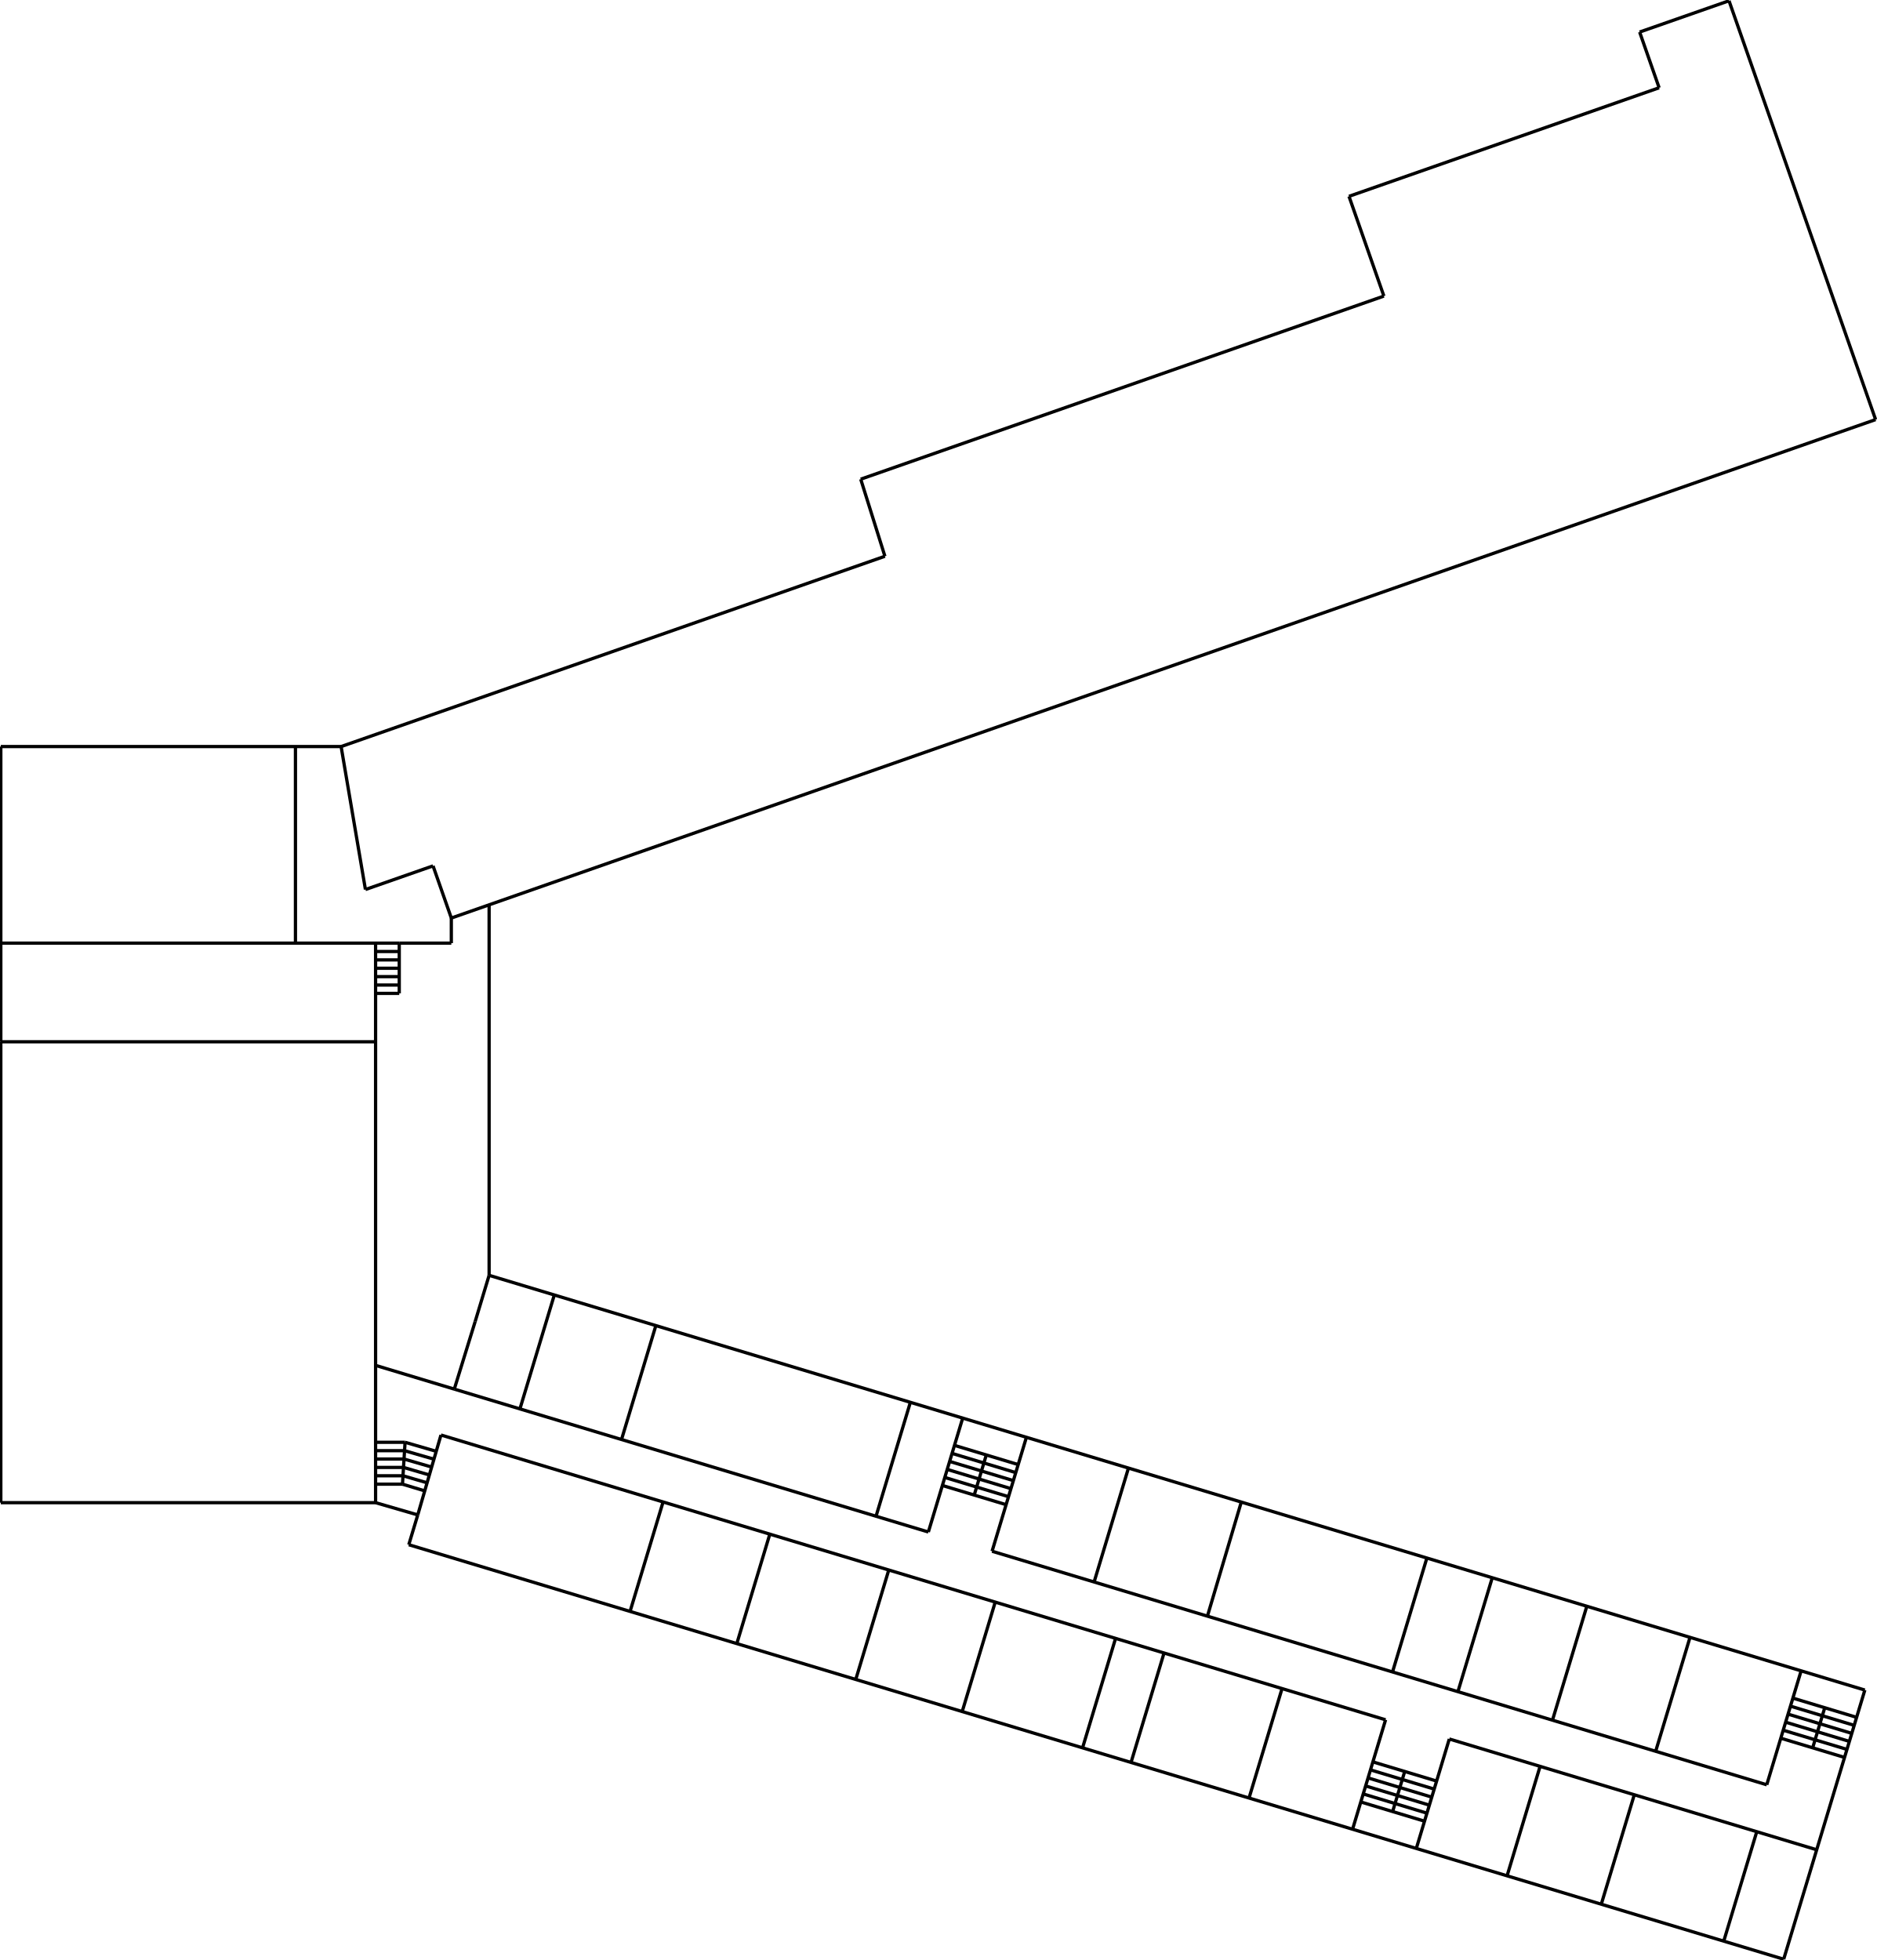
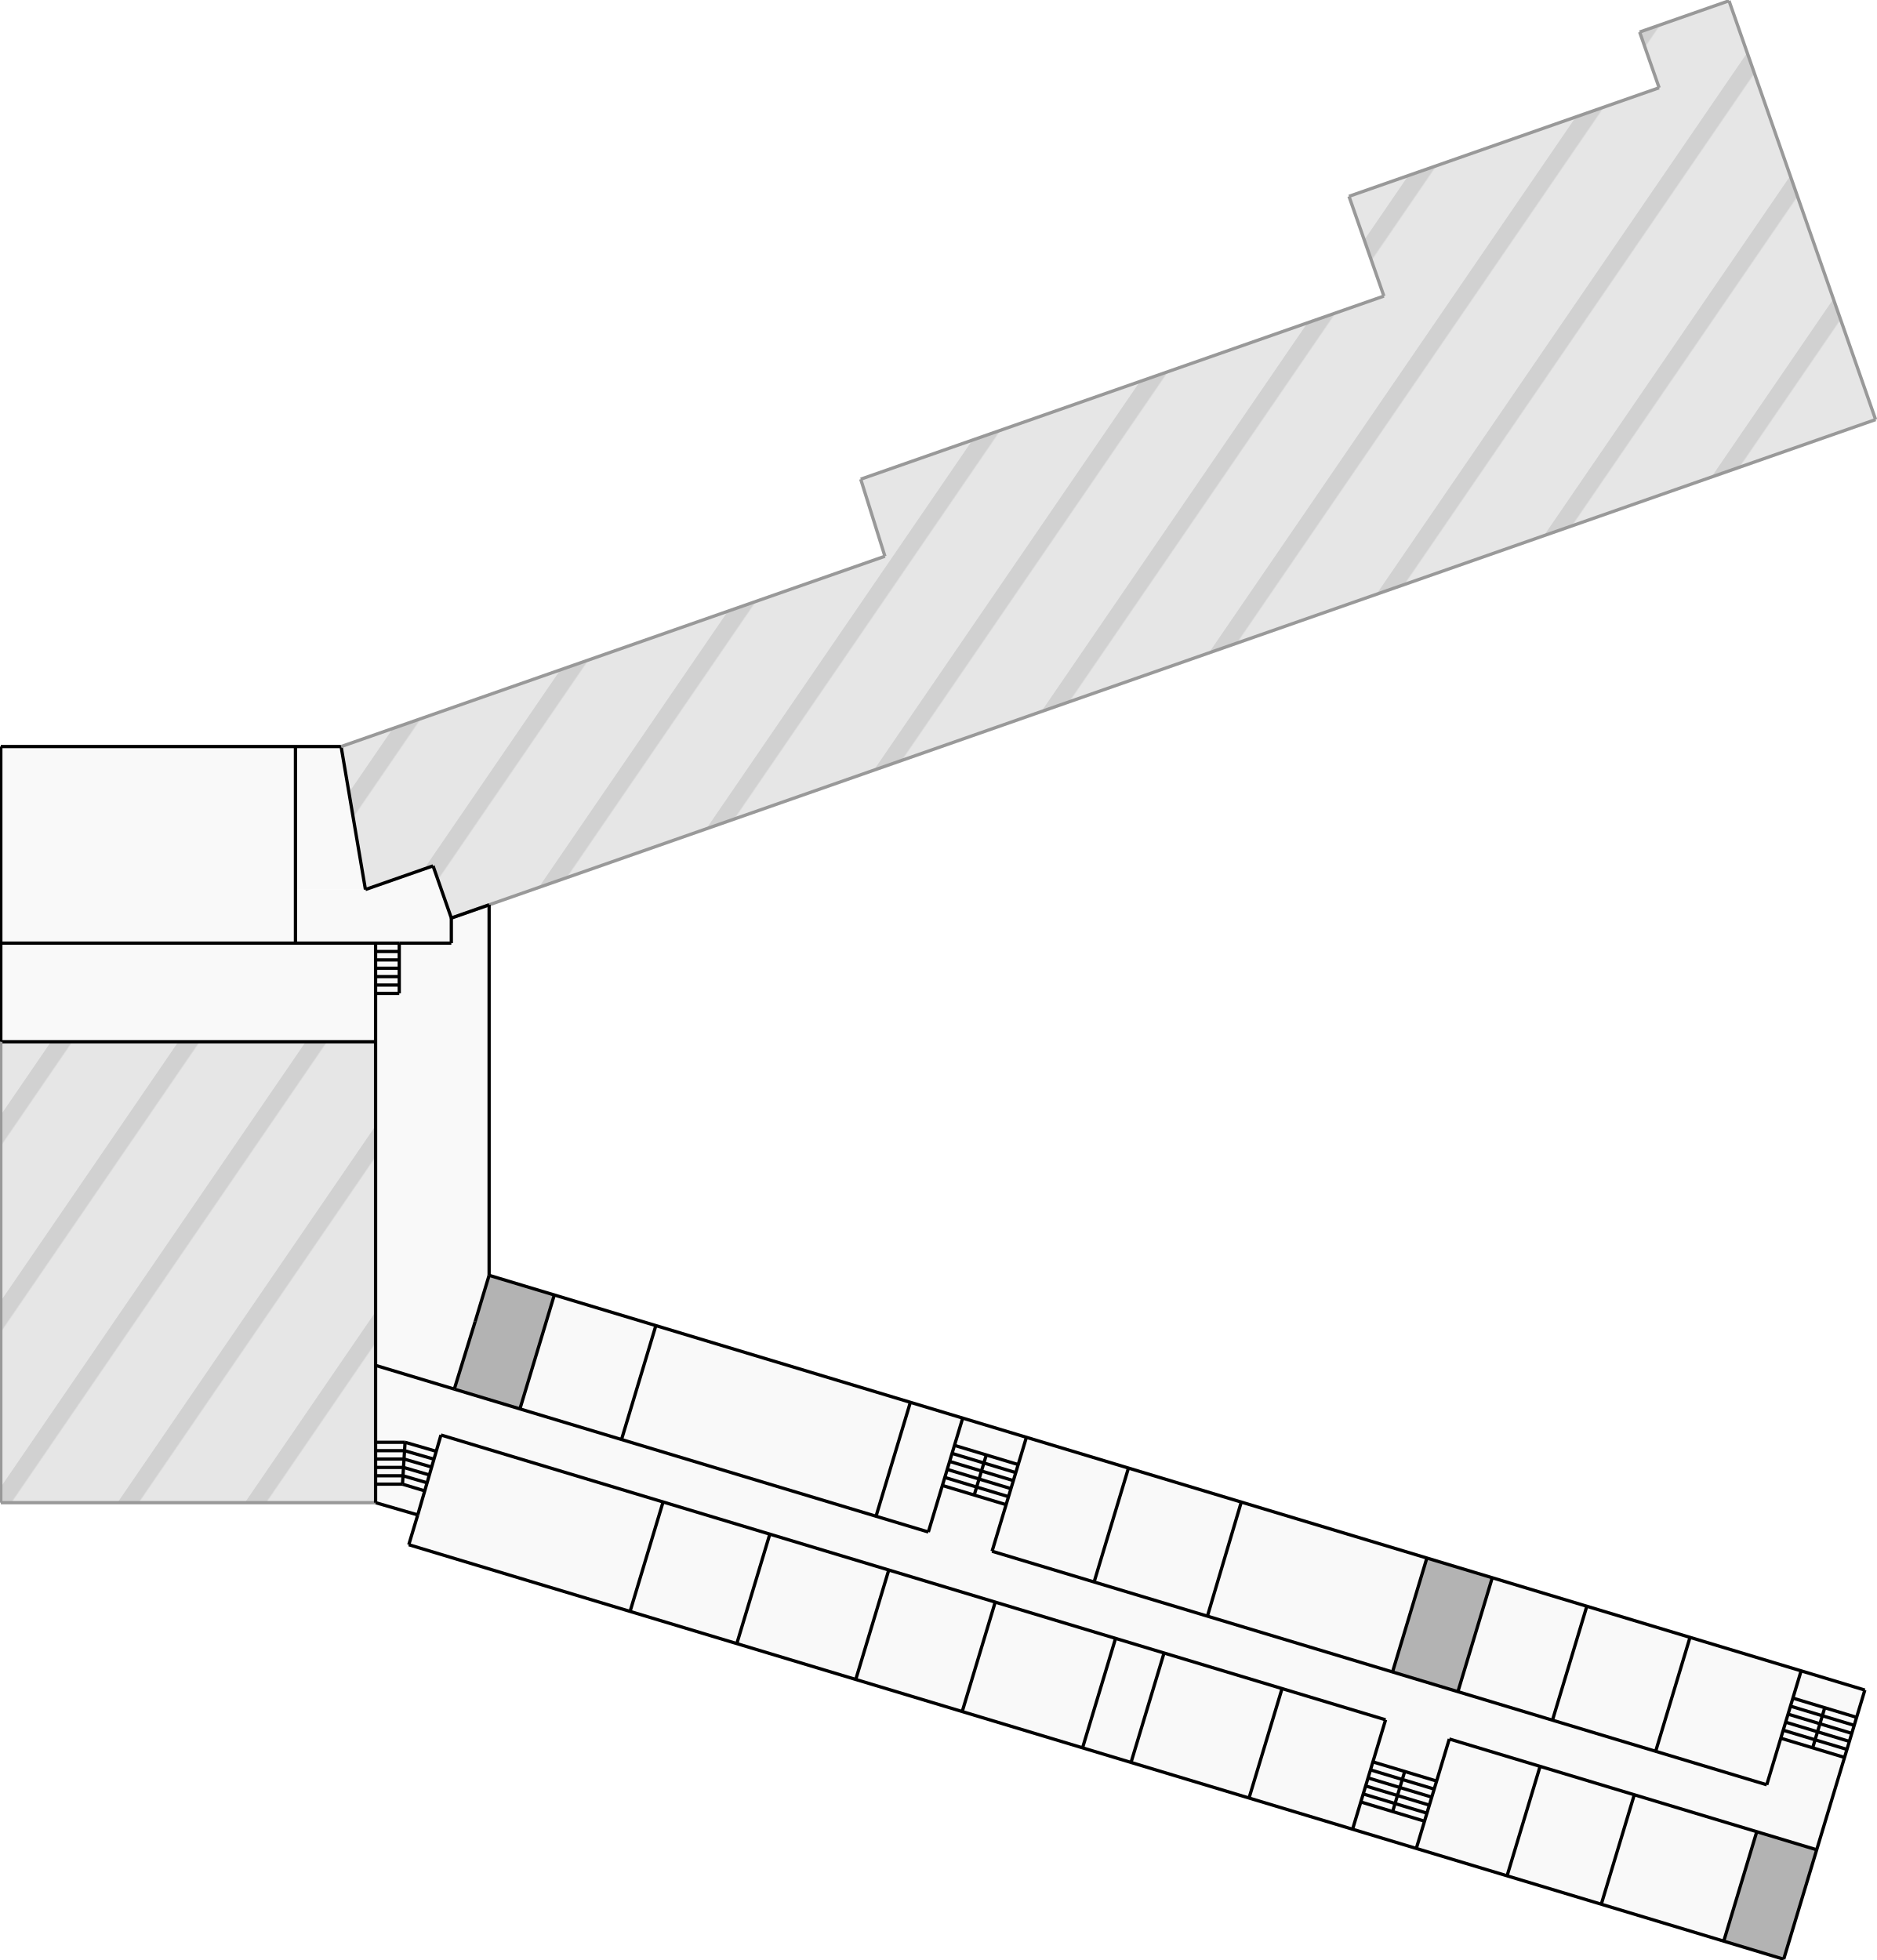
- <svg xmlns="http://www.w3.org/2000/svg" width="574.826" height="600.475" viewBox="0 0 574.826 600.475" version="1.1" id="svg1249">
-   <defs id="defs1253" />
+ <svg xmlns="http://www.w3.org/2000/svg" xmlns:xlink="http://www.w3.org/1999/xlink" width="574.826" height="600.475" viewBox="0 0 574.826 600.475" version="1.1" id="svg1249">
+   <defs id="defs1253">
+     <pattern xlink:href="#Strips1_5" id="pattern17383" patternTransform="matrix(4.427931,3.031793,-2.709962,3.957896,0,0)" />
+     <pattern xlink:href="#Strips1_5" id="pattern17381" patternTransform="matrix(4.427931,3.031793,-2.709962,3.957896,0,0)" />
+     <pattern patternUnits="userSpaceOnUse" width="6" height="1" patternTransform="translate(0,0) scale(10,10)" id="Strips1_5">
+       <rect style="fill:black;stroke:none" x="0" y="-0.5" width="1" height="2" id="rect14198" />
+     </pattern>
+   </defs>
+   <g id="layer4">
+     <path style="fill:#e6e6e6;stroke:none;stroke-width:6.293;stop-color:#000000" d="m 529.68,0.236 44.91,128.31 -436.33,152.71 -5.6,-15.98 -20.71,7.24 -7.45,-43.8 166.59,-58.3 -7.41,-23.61 160.27,-56.1 -10.69,-30.56 95.01,-33.26 -5.97,-17.07 z" id="path6468" />
+     <path style="fill:#e6e6e6;stroke:none;stroke-width:6.293;stop-color:#000000" d="m 0.25,319.166 h 114.81 v 141.2 H 0.25 Z" id="path12494" />
+     <path style="fill:#b3b3b3;stroke:none;stroke-width:6.293;stop-color:#000000" d="m 538.18,561.166 18.36,5.54 -10.11,33.53 -18.36,-5.54 z" id="path12503" />
+     <path style="fill:#b3b3b3;stroke:none;stroke-width:6.293;stop-color:#000000" d="m 457.15,483.366 -20.03,-6.04 -10.52,34.9 20.03,6.04 z" id="path12505" />
+     <path style="fill:#b3b3b3;stroke:none;stroke-width:6.293;stop-color:#000000" d="m 149.84,390.716 19.97,6.02 -10.53,34.9 c 0,0 -20.11,-6.06 -20.11,-6.06 z" id="path12507" />
+     <path style="opacity:0.09;fill:url(#pattern17381);fill-opacity:1;stroke:none;stroke-width:6.293;stop-color:#000000" d="m 529.68,0.236 44.91,128.31 -436.33,152.71 -5.6,-15.98 -20.71,7.24 -7.45,-43.8 166.59,-58.3 -7.41,-23.61 160.27,-56.1 -10.69,-30.56 95.01,-33.26 -5.97,-17.07 z" id="path15148" />
+     <path style="opacity:0.09;fill:url(#pattern17383);fill-opacity:1;stroke:none;stroke-width:6.293;stop-color:#000000" d="m 0.25,319.166 h 114.81 v 141.2 H 0.25 Z" id="path15150" />
+   </g>
+   <g id="layer3">
+     <path style="fill:#f9f9f9;stroke:none;stroke-width:6.293;stop-color:#000000" d="m 0.25,228.716 h 90.26 v 60.23 H 0.25 Z" id="Aux_Gym_360Photo_1_Web" />
+     <path style="fill:#f9f9f9;stroke:none;stroke-width:6.293;stop-color:#000000" d="m 90.51,228.716 h 13.99 l 7.45,43.8 H 90.51 Z" id="Aux_Gym_Hallway_360Photo_Web" />
+     <path style="fill:#f9f9f9;stroke:none;stroke-width:6.293;stop-color:#000000" d="m 90.51,272.516 h 21.44 l 20.71,-7.24 5.6,15.98 v 7.69 h -15.95 v 15.39 h -7.25 v -15.39 H 90.51 Z" id="North_Stairway5_360Photo_Web" />
+     <path style="fill:#f9f9f9;stroke:none;stroke-width:6.293;stop-color:#000000" d="m 115.06,288.946 v 30.22 H 0.25 v -30.22 z" id="North_Bleachers_360Photo_1_Web" />
+     <path style="fill:#f9f9f9;stroke:none;stroke-width:6.293;stop-color:#000000" d="m 149.84,277.206 -11.58,4.05 v 7.69 h -15.95 v 15.39 h -7.25 v 113.97 l 24.11,7.27 10.67,-34.86 z" id="Student_Services_360Photo_1_Web" />
+     <path style="fill:#f9f9f9;stroke:none;stroke-width:6.293;stop-color:#000000" d="m 169.81,396.736 31.11,9.38 -10.52,34.91 -31.12,-9.39 z" id="path12862" />
+     <path style="fill:#f9f9f9;stroke:none;stroke-width:6.293;stop-color:#000000" d="m 200.92,406.116 77.97,23.5 -10.52,34.91 -77.97,-23.5 z" id="Gallery_360Photo_1_Web" />
+     <path style="fill:#f9f9f9;stroke:none;stroke-width:6.293;stop-color:#000000" d="m 278.89,429.616 16.03,4.84 -10.52,34.9 -16.03,-4.83 z" id="path12866" />
+     <path style="fill:#f9f9f9;stroke:none;stroke-width:6.293;stop-color:#000000" d="m 294.92,434.456 -6.23,20.64 19.52,5.88 6.23,-20.64 z" id="North_Stairway3_360Photo_2_Web" />
+     <path style="fill:#f9f9f9;stroke:none;stroke-width:6.293;stop-color:#000000" d="m 314.44,440.336 -10.52,34.91 31.26,9.42 10.52,-34.9 z" id="Room306_360Photo_Web" />
+     <path style="fill:#f9f9f9;stroke:none;stroke-width:6.293;stop-color:#000000" d="m 345.7,449.766 34.56,10.42 -10.37,34.95 -34.71,-10.47 z" id="Room308_360Photo_Web" />
+     <path style="fill:#f9f9f9;stroke:none;stroke-width:6.293;stop-color:#000000" d="m 380.26,460.186 56.86,17.14 -10.52,34.9 -56.71,-17.09 z" id="Room310_360Photo_1_Web" />
+     <path style="fill:#f9f9f9;stroke:none;stroke-width:6.293;stop-color:#000000" d="m 457.15,483.366 28.97,8.73 -10.52,34.91 -28.97,-8.74 z" id="Room312_360Photo_1_Web" />
+     <path style="fill:#f9f9f9;stroke:none;stroke-width:6.293;stop-color:#000000" d="m 486.12,492.096 31.61,9.53 -10.52,34.91 -31.61,-9.53 z" id="Room314_360Photo_Web" />
+     <path style="fill:#f9f9f9;stroke:none;stroke-width:6.293;stop-color:#000000" d="m 517.73,501.626 34.04,10.26 -10.53,34.91 -34.03,-10.26 z" id="Room316_360Photo_Web" />
+     <path style="fill:#f9f9f9;stroke:none;stroke-width:6.293;stop-color:#000000" d="m 551.77,511.886 19.52,5.89 -6.22,20.64 -19.53,-5.89 z" id="North_Stairway1_360Photo_2_Web" />
+     <path style="fill:#f9f9f9;stroke:none;stroke-width:6.293;stop-color:#000000" d="m 545.54,532.526 19.53,5.89 -8.53,28.29 -112.55,-33.94 -3.89,12.89 -19.53,-5.88 3.9,-12.89 -289.38,-87.25 -1.45,5 -9.55,-2.77 h -9.03 v -23.56 l 169.34,51.05 4.29,-14.26 19.52,5.88 -4.29,14.27 237.32,71.55 z" id="North_3rd_Floor_360Video" />
+     <path style="fill:#f9f9f9;stroke:none;stroke-width:6.293;stop-color:#000000" d="m 500.66,549.856 37.52,11.31 -10.11,33.53 -37.52,-11.31 z" id="Room319_360Photo_Web" />
+     <path style="fill:#f9f9f9;stroke:none;stroke-width:6.293;stop-color:#000000" d="m 471.8,541.156 28.465,8.58 -9.715,33.65 -28.86,-8.7 z" id="Room317_360Photo_Web" />
+     <path style="fill:#f9f9f9;stroke:none;stroke-width:6.293;stop-color:#000000" d="m 471.8,541.156 -27.81,-8.39 -10.11,33.54 27.81,8.38 z" id="Room315_360Photo_1_Web" />
+     <path style="fill:#f9f9f9;stroke:none;stroke-width:6.293;stop-color:#000000" d="m 420.57,539.776 19.53,5.88 -6.22,20.65 -19.52,-5.89 z" id="North_Stairway2_360Photo_1_Web" />
+     <path style="fill:#f9f9f9;stroke:none;stroke-width:6.293;stop-color:#000000" d="m 424.47,526.886 -10.11,33.53 -31.72,-9.56 10.11,-33.53 z" id="Room313_360Photo_Web" />
+     <path style="fill:#f9f9f9;stroke:none;stroke-width:6.293;stop-color:#000000" d="m 392.75,517.326 -36.15,-10.9 -10.11,33.53 36.15,10.9 z" id="Room311_360Photo_Web" />
+     <path style="fill:#f9f9f9;stroke:none;stroke-width:6.293;stop-color:#000000" d="m 356.6,506.426 -14.85,-4.48 -10.11,33.53 14.85,4.48 z" id="path2426" />
+     <path style="fill:#f9f9f9;stroke:none;stroke-width:6.293;stop-color:#000000" d="m 341.75,501.946 -10.11,33.53 -36.87,-11.11 10.11,-33.53 z" id="Room309_360Photo_1_Web" />
+     <path style="fill:#f9f9f9;stroke:none;stroke-width:6.293;stop-color:#000000" d="m 304.88,490.836 -32.61,-9.84 -10.11,33.54 32.61,9.83 z" id="Room307_360Photo_Web" />
+     <path style="fill:#f9f9f9;stroke:none;stroke-width:6.293;stop-color:#000000" d="m 272.27,480.996 -36.44,-10.98 -10.11,33.53 36.44,10.99 z" id="Room305_360Photo_Web" />
+     <path style="fill:#f9f9f9;stroke:none;stroke-width:6.293;stop-color:#000000" d="m 235.83,470.016 -32.7,-9.86 -10.11,33.53 32.7,9.86 z" id="Room303_360Photo_Web" />
+     <path style="fill:#f9f9f9;stroke:none;stroke-width:6.293;stop-color:#000000" d="m 203.13,460.156 -68.04,-20.52 -9.86,33.61 67.79,20.44 z" id="North_3rd_Floor_Staffroom_360Photo_1_Web" />
+     <path style="fill:#f9f9f9;stroke:none;stroke-width:6.293;stop-color:#000000" d="m 133.64,444.636 -9.55,-2.77 h -9.03 v 18.5 l 12.92,3.75 z" id="North_Stairway4_360Photo_3_Web" />
+   </g>
  <g id="layer1" style="display:inline">
-     <path d="m 346.49,539.956 10.11,-33.53" fill="none" stroke="#000000" stroke-width="0.5" id="path1047" style="stroke-width:1;stroke-miterlimit:4;stroke-dasharray:none" />
-     <path d="m 335.18,484.666 10.52,-34.9" fill="none" stroke="#000000" stroke-width="0.5" id="path1049" style="stroke-width:1;stroke-miterlimit:4;stroke-dasharray:none" />
-     <path d="m 331.64,535.476 10.11,-33.53" fill="none" stroke="#000000" stroke-width="0.5" id="path1051" style="stroke-width:1;stroke-miterlimit:4;stroke-dasharray:none" />
-     <path d="m 546.43,600.236 -421.2,-126.99" fill="none" stroke="#000000" stroke-width="0.5" id="path1053" style="stroke-width:1;stroke-miterlimit:4;stroke-dasharray:none" />
-     <path d="m 571.29,517.776 -421.45,-127.06" fill="none" stroke="#000000" stroke-width="0.5" id="path1055" style="stroke-width:1;stroke-miterlimit:4;stroke-dasharray:none" />
-     <path d="m 574.59,128.546 -436.33,152.71" fill="none" stroke="#000000" stroke-width="0.5" id="path1057" style="stroke-width:1;stroke-miterlimit:4;stroke-dasharray:none" />
-     <path d="m 127.98,464.116 -12.92,-3.75" fill="none" stroke="#000000" stroke-width="0.5" id="path1059" style="stroke-width:1;stroke-miterlimit:4;stroke-dasharray:none" />
-     <path d="m 125.23,473.246 2.75,-9.13" fill="none" stroke="#000000" stroke-width="0.5" id="path1061" style="stroke-width:1;stroke-miterlimit:4;stroke-dasharray:none" />
-     <path d="m 502.3,9.816 5.97,17.07" fill="none" stroke="#000000" stroke-width="0.5" id="path1063" style="stroke-width:1;stroke-miterlimit:4;stroke-dasharray:none" />
-     <path d="M 529.68,0.236 502.3,9.816" fill="none" stroke="#000000" stroke-width="0.5" id="path1065" style="stroke-width:1;stroke-miterlimit:4;stroke-dasharray:none" />
-     <path d="M 0.25,228.716 H 104.5" fill="none" stroke="#000000" stroke-width="0.5" id="path1067" style="stroke-width:1;stroke-miterlimit:4;stroke-dasharray:none" />
-     <path d="M 115.06,319.166 H 0.25" fill="none" stroke="#000000" stroke-width="0.5" id="path1069" style="stroke-width:1;stroke-miterlimit:4;stroke-dasharray:none" />
-     <path d="M 122.31,288.946 H 0.25" fill="none" stroke="#000000" stroke-width="0.5" id="path1071" style="stroke-width:1;stroke-miterlimit:4;stroke-dasharray:none" />
-     <path d="m 111.95,272.516 -7.45,-43.8" fill="none" stroke="#000000" stroke-width="0.5" id="path1073" style="stroke-width:1;stroke-miterlimit:4;stroke-dasharray:none" />
-     <path d="m 138.26,281.256 -5.6,-15.98" fill="none" stroke="#000000" stroke-width="0.5" id="path1075" style="stroke-width:1;stroke-miterlimit:4;stroke-dasharray:none" />
-     <path d="m 122.31,304.336 h -7.25" fill="none" stroke="#000000" stroke-width="0.5" id="path1077" style="stroke-width:1;stroke-miterlimit:4;stroke-dasharray:none" />
-     <path d="m 111.95,272.516 20.71,-7.24" fill="none" stroke="#000000" stroke-width="0.5" id="path1079" style="stroke-width:1;stroke-miterlimit:4;stroke-dasharray:none" />
-     <path d="m 271.09,170.416 -166.59,58.3" fill="none" stroke="#000000" stroke-width="0.5" id="path1081" style="stroke-width:1;stroke-miterlimit:4;stroke-dasharray:none" />
-     <path d="m 122.31,288.946 v 15.39 z" fill="none" stroke="#000000" stroke-width="0.5" id="path1083" style="stroke-width:1;stroke-miterlimit:4;stroke-dasharray:none" />
-     <path d="M 574.59,128.546 529.68,0.236" fill="none" stroke="#000000" stroke-width="0.5" id="path1085" style="stroke-width:1;stroke-miterlimit:4;stroke-dasharray:none" />
-     <path d="m 508.27,26.886 -95.01,33.26" fill="none" stroke="#000000" stroke-width="0.5" id="path1087" style="stroke-width:1;stroke-miterlimit:4;stroke-dasharray:none" />
-     <path d="m 423.95,90.706 -10.69,-30.56" fill="none" stroke="#000000" stroke-width="0.5" id="path1089" style="stroke-width:1;stroke-miterlimit:4;stroke-dasharray:none" />
-     <path d="m 149.84,390.716 -4.27,14.14" fill="none" stroke="#000000" stroke-width="0.5" id="path1091" style="stroke-width:1;stroke-miterlimit:4;stroke-dasharray:none" />
-     <path d="m 145.57,404.856 -6.4,20.72" fill="none" stroke="#000000" stroke-width="0.5" id="path1093" style="stroke-width:1;stroke-miterlimit:4;stroke-dasharray:none" />
-     <path d="m 159.28,431.636 10.53,-34.9" fill="none" stroke="#000000" stroke-width="0.5" id="path1095" style="stroke-width:1;stroke-miterlimit:4;stroke-dasharray:none" />
-     <path d="m 190.4,441.026 10.52,-34.91" fill="none" stroke="#000000" stroke-width="0.5" id="path1097" style="stroke-width:1;stroke-miterlimit:4;stroke-dasharray:none" />
-     <path d="m 193.02,493.686 10.11,-33.53" fill="none" stroke="#000000" stroke-width="0.5" id="path1099" style="stroke-width:1;stroke-miterlimit:4;stroke-dasharray:none" />
-     <path d="m 262.16,514.536 10.11,-33.54" fill="none" stroke="#000000" stroke-width="0.5" id="path1101" style="stroke-width:1;stroke-miterlimit:4;stroke-dasharray:none" />
-     <path d="m 284.4,469.356 10.52,-34.9" fill="none" stroke="#000000" stroke-width="0.5" id="path1103" style="stroke-width:1;stroke-miterlimit:4;stroke-dasharray:none" />
-     <path d="m 298.45,458.036 3.7,-12.28" fill="none" stroke="#000000" stroke-width="0.5" id="path1105" style="stroke-width:1;stroke-miterlimit:4;stroke-dasharray:none" />
-     <path d="m 268.37,464.526 10.52,-34.91" fill="none" stroke="#000000" stroke-width="0.5" id="path1107" style="stroke-width:1;stroke-miterlimit:4;stroke-dasharray:none" />
-     <path d="m 308.21,460.976 -19.52,-5.88" fill="none" stroke="#000000" stroke-width="0.5" id="path1109" style="stroke-width:1;stroke-miterlimit:4;stroke-dasharray:none" />
-     <path d="m 225.72,503.546 10.11,-33.53" fill="none" stroke="#000000" stroke-width="0.5" id="path1111" style="stroke-width:1;stroke-miterlimit:4;stroke-dasharray:none" />
-     <path d="m 308.95,458.526 -19.52,-5.89" fill="none" stroke="#000000" stroke-width="0.5" id="path1113" style="stroke-width:1;stroke-miterlimit:4;stroke-dasharray:none" />
-     <path d="m 290.17,450.176 19.52,5.89" fill="none" stroke="#000000" stroke-width="0.5" id="path1115" style="stroke-width:1;stroke-miterlimit:4;stroke-dasharray:none" />
-     <path d="m 310.43,453.606 -19.52,-5.88" fill="none" stroke="#000000" stroke-width="0.5" id="path1117" style="stroke-width:1;stroke-miterlimit:4;stroke-dasharray:none" />
-     <path d="m 294.77,524.366 10.11,-33.53" fill="none" stroke="#000000" stroke-width="0.5" id="path1119" style="stroke-width:1;stroke-miterlimit:4;stroke-dasharray:none" />
-     <path d="m 291.65,445.266 19.52,5.89" fill="none" stroke="#000000" stroke-width="0.5" id="path1121" style="stroke-width:1;stroke-miterlimit:4;stroke-dasharray:none" />
-     <path d="m 311.92,448.696 -19.53,-5.89" fill="none" stroke="#000000" stroke-width="0.5" id="path1123" style="stroke-width:1;stroke-miterlimit:4;stroke-dasharray:none" />
-     <path d="m 303.92,475.246 10.52,-34.91" fill="none" stroke="#000000" stroke-width="0.5" id="path1125" style="stroke-width:1;stroke-miterlimit:4;stroke-dasharray:none" />
-     <path d="m 433.88,566.306 10.11,-33.54" fill="none" stroke="#000000" stroke-width="0.5" id="path1127" style="stroke-width:1;stroke-miterlimit:4;stroke-dasharray:none" />
-     <path d="m 461.69,574.686 10.11,-33.53" fill="none" stroke="#000000" stroke-width="0.5" id="path1129" style="stroke-width:1;stroke-miterlimit:4;stroke-dasharray:none" />
-     <path d="m 420.57,539.776 19.53,5.88" fill="none" stroke="#000000" stroke-width="0.5" id="path1131" style="stroke-width:1;stroke-miterlimit:4;stroke-dasharray:none" />
-     <path d="m 430.33,542.716 -3.7,12.28" fill="none" stroke="#000000" stroke-width="0.5" id="path1133" style="stroke-width:1;stroke-miterlimit:4;stroke-dasharray:none" />
-     <path d="m 419.83,542.226 19.53,5.89" fill="none" stroke="#000000" stroke-width="0.5" id="path1135" style="stroke-width:1;stroke-miterlimit:4;stroke-dasharray:none" />
-     <path d="m 438.61,550.576 -19.52,-5.89" fill="none" stroke="#000000" stroke-width="0.5" id="path1137" style="stroke-width:1;stroke-miterlimit:4;stroke-dasharray:none" />
-     <path d="m 418.35,547.146 19.52,5.88" fill="none" stroke="#000000" stroke-width="0.5" id="path1139" style="stroke-width:1;stroke-miterlimit:4;stroke-dasharray:none" />
-     <path d="m 437.13,555.486 -19.52,-5.89" fill="none" stroke="#000000" stroke-width="0.5" id="path1141" style="stroke-width:1;stroke-miterlimit:4;stroke-dasharray:none" />
-     <path d="m 416.87,552.056 19.52,5.89" fill="none" stroke="#000000" stroke-width="0.5" id="path1143" style="stroke-width:1;stroke-miterlimit:4;stroke-dasharray:none" />
-     <path d="m 490.55,583.386 10.11,-33.53" fill="none" stroke="#000000" stroke-width="0.5" id="path1145" style="stroke-width:1;stroke-miterlimit:4;stroke-dasharray:none" />
-     <path d="m 551.77,511.886 -10.53,34.91" fill="none" stroke="#000000" stroke-width="0.5" id="path1147" style="stroke-width:1;stroke-miterlimit:4;stroke-dasharray:none" />
-     <path d="m 565.07,538.416 -19.53,-5.89" fill="none" stroke="#000000" stroke-width="0.5" id="path1149" style="stroke-width:1;stroke-miterlimit:4;stroke-dasharray:none" />
-     <path d="m 555.31,535.476 3.7,-12.29" fill="none" stroke="#000000" stroke-width="0.5" id="path1151" style="stroke-width:1;stroke-miterlimit:4;stroke-dasharray:none" />
-     <path d="m 565.81,535.956 -19.53,-5.88" fill="none" stroke="#000000" stroke-width="0.5" id="path1153" style="stroke-width:1;stroke-miterlimit:4;stroke-dasharray:none" />
-     <path d="m 475.6,527.006 10.52,-34.91" fill="none" stroke="#000000" stroke-width="0.5" id="path1155" style="stroke-width:1;stroke-miterlimit:4;stroke-dasharray:none" />
-     <path d="m 547.03,527.616 19.52,5.89" fill="none" stroke="#000000" stroke-width="0.5" id="path1157" style="stroke-width:1;stroke-miterlimit:4;stroke-dasharray:none" />
-     <path d="m 567.29,531.046 -19.52,-5.89" fill="none" stroke="#000000" stroke-width="0.5" id="path1159" style="stroke-width:1;stroke-miterlimit:4;stroke-dasharray:none" />
-     <path d="m 548.51,522.706 19.52,5.88" fill="none" stroke="#000000" stroke-width="0.5" id="path1161" style="stroke-width:1;stroke-miterlimit:4;stroke-dasharray:none" />
-     <path d="m 568.77,526.136 -19.52,-5.89" fill="none" stroke="#000000" stroke-width="0.5" id="path1163" style="stroke-width:1;stroke-miterlimit:4;stroke-dasharray:none" />
-     <path d="m 382.64,550.856 10.11,-33.53" fill="none" stroke="#000000" stroke-width="0.5" id="path1165" style="stroke-width:1;stroke-miterlimit:4;stroke-dasharray:none" />
-     <path d="m 414.36,560.416 10.11,-33.53" fill="none" stroke="#000000" stroke-width="0.5" id="path1167" style="stroke-width:1;stroke-miterlimit:4;stroke-dasharray:none" />
-     <path d="m 426.6,512.226 10.52,-34.9" fill="none" stroke="#000000" stroke-width="0.5" id="path1169" style="stroke-width:1;stroke-miterlimit:4;stroke-dasharray:none" />
-     <path d="m 546.43,600.236 v 0 l 24.86,-82.46" fill="none" stroke="#000000" stroke-width="0.5" id="path1171" style="stroke-width:1;stroke-miterlimit:4;stroke-dasharray:none" />
-     <path d="m 369.89,495.136 10.37,-34.95" fill="none" stroke="#000000" stroke-width="0.5" id="path1173" style="stroke-width:1;stroke-miterlimit:4;stroke-dasharray:none" />
-     <path d="m 122.31,291.506 h -7.25" fill="none" stroke="#000000" stroke-width="0.5" id="path1175" style="stroke-width:1;stroke-miterlimit:4;stroke-dasharray:none" />
-     <path d="m 122.31,294.076 h -7.25" fill="none" stroke="#000000" stroke-width="0.5" id="path1177" style="stroke-width:1;stroke-miterlimit:4;stroke-dasharray:none" />
-     <path d="m 122.31,296.636 h -7.25" fill="none" stroke="#000000" stroke-width="0.5" id="path1179" style="stroke-width:1;stroke-miterlimit:4;stroke-dasharray:none" />
-     <path d="m 122.31,299.206 h -7.25" fill="none" stroke="#000000" stroke-width="0.5" id="path1181" style="stroke-width:1;stroke-miterlimit:4;stroke-dasharray:none" />
-     <path d="m 122.31,301.776 h -7.25" fill="none" stroke="#000000" stroke-width="0.5" id="path1183" style="stroke-width:1;stroke-miterlimit:4;stroke-dasharray:none" />
-     <path d="m 123.3,454.696 6.82,2.06" fill="none" stroke="#000000" stroke-width="0.5" id="path1185" style="stroke-width:1;stroke-miterlimit:4;stroke-dasharray:none" />
-     <path d="m 115.06,452.126 h 8.4" fill="none" stroke="#000000" stroke-width="0.5" id="path1187" style="stroke-width:1;stroke-miterlimit:4;stroke-dasharray:none" />
-     <path d="m 123.46,452.126 7.38,2.15" fill="none" stroke="#000000" stroke-width="0.5" id="path1189" style="stroke-width:1;stroke-miterlimit:4;stroke-dasharray:none" />
-     <path d="m 115.06,449.566 h 8.56" fill="none" stroke="#000000" stroke-width="0.5" id="path1191" style="stroke-width:1;stroke-miterlimit:4;stroke-dasharray:none" />
-     <path d="m 123.62,449.566 7.91,2.31" fill="none" stroke="#000000" stroke-width="0.5" id="path1193" style="stroke-width:1;stroke-miterlimit:4;stroke-dasharray:none" />
-     <path d="m 115.06,446.996 h 8.71" fill="none" stroke="#000000" stroke-width="0.5" id="path1195" style="stroke-width:1;stroke-miterlimit:4;stroke-dasharray:none" />
-     <path d="m 123.77,446.996 8.47,2.46" fill="none" stroke="#000000" stroke-width="0.5" id="path1197" style="stroke-width:1;stroke-miterlimit:4;stroke-dasharray:none" />
-     <path d="m 115.06,444.436 h 8.87" fill="none" stroke="#000000" stroke-width="0.5" id="path1199" style="stroke-width:1;stroke-miterlimit:4;stroke-dasharray:none" />
-     <path d="m 127.98,464.116 7.11,-24.48" fill="none" stroke="#000000" stroke-width="0.5" id="path1201" style="stroke-width:1;stroke-miterlimit:4;stroke-dasharray:none" />
-     <path d="m 123.93,444.436 9.01,2.61" fill="none" stroke="#000000" stroke-width="0.5" id="path1203" style="stroke-width:1;stroke-miterlimit:4;stroke-dasharray:none" />
-     <path d="m 124.09,441.866 9.55,2.77" fill="none" stroke="#000000" stroke-width="0.5" id="path1205" style="stroke-width:1;stroke-miterlimit:4;stroke-dasharray:none" />
-     <path d="m 115.06,441.866 h 9.03" fill="none" stroke="#000000" stroke-width="0.5" id="path1207" style="stroke-width:1;stroke-miterlimit:4;stroke-dasharray:none" />
-     <path d="m 124.09,441.866 -0.79,12.83" fill="none" stroke="#000000" stroke-width="0.5" id="path1209" style="stroke-width:1;stroke-miterlimit:4;stroke-dasharray:none" />
-     <path d="m 115.06,454.696 h 8.24" fill="none" stroke="#000000" stroke-width="0.5" id="path1211" style="stroke-width:1;stroke-miterlimit:4;stroke-dasharray:none" />
-     <path d="M 263.68,146.806 423.95,90.706" fill="none" stroke="#000000" stroke-width="0.5" id="path1213" style="stroke-width:1;stroke-miterlimit:4;stroke-dasharray:none" />
-     <path d="m 271.09,170.416 -7.41,-23.61" fill="none" stroke="#000000" stroke-width="0.5" id="path1215" style="stroke-width:1;stroke-miterlimit:4;stroke-dasharray:none" />
-     <path d="m 0.25,319.166 v -90.45 z" fill="none" stroke="#000000" stroke-width="0.5" id="path1217" style="stroke-width:1;stroke-miterlimit:4;stroke-dasharray:none" />
-     <path d="M 0.25,460.366 H 115.06" fill="none" stroke="#000000" stroke-width="0.5" id="path1219" style="stroke-width:1;stroke-miterlimit:4;stroke-dasharray:none" />
-     <path d="m 138.26,281.256 v 7.69 z" fill="none" stroke="#000000" stroke-width="0.5" id="path1221" style="stroke-width:1;stroke-miterlimit:4;stroke-dasharray:none" />
-     <path d="m 115.06,460.366 v -171.42 z" fill="none" stroke="#000000" stroke-width="0.5" id="path1223" style="stroke-width:1;stroke-miterlimit:4;stroke-dasharray:none" />
-     <path d="m 90.51,228.716 v 60.23 z" fill="none" stroke="#000000" stroke-width="0.5" id="path1225" style="stroke-width:1;stroke-miterlimit:4;stroke-dasharray:none" />
-     <path d="m 122.31,288.946 h 15.95" fill="none" stroke="#000000" stroke-width="0.5" id="path1227" style="stroke-width:1;stroke-miterlimit:4;stroke-dasharray:none" />
-     <path d="m 139.17,425.576 -24.11,-7.27" fill="none" stroke="#000000" stroke-width="0.5" id="path1229" style="stroke-width:1;stroke-miterlimit:4;stroke-dasharray:none" />
-     <path d="m 446.63,518.266 10.52,-34.9" fill="none" stroke="#000000" stroke-width="0.5" id="path1231" style="stroke-width:1;stroke-miterlimit:4;stroke-dasharray:none" />
-     <path d="m 517.73,501.626 -10.52,34.91" fill="none" stroke="#000000" stroke-width="0.5" id="path1233" style="stroke-width:1;stroke-miterlimit:4;stroke-dasharray:none" />
-     <path d="m 538.18,561.166 -10.11,33.53" fill="none" stroke="#000000" stroke-width="0.5" id="path1235" style="stroke-width:1;stroke-miterlimit:4;stroke-dasharray:none" />
-     <path d="m 0.25,319.166 v 141.2 z" fill="none" stroke="#000000" stroke-width="0.5" id="path1237" style="stroke-width:1;stroke-miterlimit:4;stroke-dasharray:none" />
-     <path d="m 149.84,390.716 v -113.51 z" fill="none" stroke="#000000" stroke-width="0.5" id="path1239" style="stroke-width:1;stroke-miterlimit:4;stroke-dasharray:none" />
-     <path d="m 139.17,425.576 145.23,43.78" fill="none" stroke="#000000" stroke-width="0.5" id="path1241" style="stroke-width:1;stroke-miterlimit:4;stroke-dasharray:none" />
-     <path d="m 303.92,475.246 237.32,71.55" fill="none" stroke="#000000" stroke-width="0.5" id="path1243" style="stroke-width:1;stroke-miterlimit:4;stroke-dasharray:none" />
-     <path d="m 135.09,439.636 289.38,87.25" fill="none" stroke="#000000" stroke-width="0.5" id="path1245" style="stroke-width:1;stroke-miterlimit:4;stroke-dasharray:none" />
-     <path d="m 443.99,532.766 112.55,33.94" fill="none" stroke="#000000" stroke-width="0.5" id="path1247" style="stroke-width:1;stroke-miterlimit:4;stroke-dasharray:none" />
+     <g id="g3810" style="pointer-events:none;">
+       <path d="m 346.49,539.956 10.11,-33.53" fill="none" stroke="#000000" stroke-width="0.5" id="path1047" style="stroke-width:1;stroke-miterlimit:4;stroke-dasharray:none" />
+       <path d="m 335.18,484.666 10.52,-34.9" fill="none" stroke="#000000" stroke-width="0.5" id="path1049" style="stroke-width:1;stroke-miterlimit:4;stroke-dasharray:none" />
+       <path d="m 331.64,535.476 10.11,-33.53" fill="none" stroke="#000000" stroke-width="0.5" id="path1051" style="stroke-width:1;stroke-miterlimit:4;stroke-dasharray:none" />
+       <path d="m 546.43,600.236 -421.2,-126.99" fill="none" stroke="#000000" stroke-width="0.5" id="path1053" style="stroke-width:1;stroke-miterlimit:4;stroke-dasharray:none" />
+       <path d="m 571.29,517.776 -421.45,-127.06" fill="none" stroke="#000000" stroke-width="0.5" id="path1055" style="stroke-width:1;stroke-miterlimit:4;stroke-dasharray:none" />
+       <path d="m 574.59,128.546 -436.33,152.71" fill="none" stroke="#000000" stroke-width="0.5" id="path1057" style="stroke-width:1;stroke-miterlimit:4;stroke-dasharray:none;stroke:#999999;stroke-opacity:1" />
+       <path d="m 127.98,464.116 -12.92,-3.75" fill="none" stroke="#000000" stroke-width="0.5" id="path1059" style="stroke-width:1;stroke-miterlimit:4;stroke-dasharray:none" />
+       <path d="m 125.23,473.246 2.75,-9.13" fill="none" stroke="#000000" stroke-width="0.5" id="path1061" style="stroke-width:1;stroke-miterlimit:4;stroke-dasharray:none" />
+       <path d="m 502.3,9.816 5.97,17.07" fill="none" stroke="#000000" stroke-width="0.5" id="path1063" style="stroke-width:1;stroke-miterlimit:4;stroke-dasharray:none;stroke:#999999;stroke-opacity:1" />
+       <path d="M 529.68,0.236 502.3,9.816" fill="none" stroke="#000000" stroke-width="0.5" id="path1065" style="stroke-width:1;stroke-miterlimit:4;stroke-dasharray:none;stroke:#999999;stroke-opacity:1" />
+       <path d="M 0.25,228.716 H 104.5" fill="none" stroke="#000000" stroke-width="0.5" id="path1067" style="stroke-width:1;stroke-miterlimit:4;stroke-dasharray:none" />
+       <path d="M 115.06,319.166 H 0.25" fill="none" stroke="#000000" stroke-width="0.5" id="path1069" style="stroke-width:1;stroke-miterlimit:4;stroke-dasharray:none" />
+       <path d="M 122.31,288.946 H 0.25" fill="none" stroke="#000000" stroke-width="0.5" id="path1071" style="stroke-width:1;stroke-miterlimit:4;stroke-dasharray:none" />
+       <path d="m 111.95,272.516 -7.45,-43.8" fill="none" stroke="#000000" stroke-width="0.5" id="path1073" style="stroke-width:1;stroke-miterlimit:4;stroke-dasharray:none" />
+       <path d="m 138.26,281.256 -5.6,-15.98" fill="none" stroke="#000000" stroke-width="0.5" id="path1075" style="stroke-width:1;stroke-miterlimit:4;stroke-dasharray:none" />
+       <path d="m 122.31,304.336 h -7.25" fill="none" stroke="#000000" stroke-width="0.5" id="path1077" style="stroke-width:1;stroke-miterlimit:4;stroke-dasharray:none" />
+       <path d="m 111.95,272.516 20.71,-7.24" fill="none" stroke="#000000" stroke-width="0.5" id="path1079" style="stroke-width:1;stroke-miterlimit:4;stroke-dasharray:none" />
+       <path d="m 271.09,170.416 -166.59,58.3" fill="none" stroke="#000000" stroke-width="0.5" id="path1081" style="stroke-width:1;stroke-miterlimit:4;stroke-dasharray:none;stroke:#999999;stroke-opacity:1" />
+       <path d="m 122.31,288.946 v 15.39 z" fill="none" stroke="#000000" stroke-width="0.5" id="path1083" style="stroke-width:1;stroke-miterlimit:4;stroke-dasharray:none" />
+       <path d="M 574.59,128.546 529.68,0.236" fill="none" stroke="#000000" stroke-width="0.5" id="path1085" style="stroke-width:1;stroke-miterlimit:4;stroke-dasharray:none;stroke:#999999;stroke-opacity:1" />
+       <path d="m 508.27,26.886 -95.01,33.26" fill="none" stroke="#000000" stroke-width="0.5" id="path1087" style="stroke-width:1;stroke-miterlimit:4;stroke-dasharray:none;stroke:#999999;stroke-opacity:1" />
+       <path d="m 423.95,90.706 -10.69,-30.56" fill="none" stroke="#000000" stroke-width="0.5" id="path1089" style="stroke-width:1;stroke-miterlimit:4;stroke-dasharray:none;stroke:#999999;stroke-opacity:1" />
+       <path d="m 149.84,390.716 -4.27,14.14" fill="none" stroke="#000000" stroke-width="0.5" id="path1091" style="stroke-width:1;stroke-miterlimit:4;stroke-dasharray:none" />
+       <path d="m 145.57,404.856 -6.4,20.72" fill="none" stroke="#000000" stroke-width="0.5" id="path1093" style="stroke-width:1;stroke-miterlimit:4;stroke-dasharray:none" />
+       <path d="m 159.28,431.636 10.53,-34.9" fill="none" stroke="#000000" stroke-width="0.5" id="path1095" style="stroke-width:1;stroke-miterlimit:4;stroke-dasharray:none" />
+       <path d="m 190.4,441.026 10.52,-34.91" fill="none" stroke="#000000" stroke-width="0.5" id="path1097" style="stroke-width:1;stroke-miterlimit:4;stroke-dasharray:none" />
+       <path d="m 193.02,493.686 10.11,-33.53" fill="none" stroke="#000000" stroke-width="0.5" id="path1099" style="stroke-width:1;stroke-miterlimit:4;stroke-dasharray:none" />
+       <path d="m 262.16,514.536 10.11,-33.54" fill="none" stroke="#000000" stroke-width="0.5" id="path1101" style="stroke-width:1;stroke-miterlimit:4;stroke-dasharray:none" />
+       <path d="m 284.4,469.356 10.52,-34.9" fill="none" stroke="#000000" stroke-width="0.5" id="path1103" style="stroke-width:1;stroke-miterlimit:4;stroke-dasharray:none" />
+       <path d="m 298.45,458.036 3.7,-12.28" fill="none" stroke="#000000" stroke-width="0.5" id="path1105" style="stroke-width:1;stroke-miterlimit:4;stroke-dasharray:none" />
+       <path d="m 268.37,464.526 10.52,-34.91" fill="none" stroke="#000000" stroke-width="0.5" id="path1107" style="stroke-width:1;stroke-miterlimit:4;stroke-dasharray:none" />
+       <path d="m 308.21,460.976 -19.52,-5.88" fill="none" stroke="#000000" stroke-width="0.5" id="path1109" style="stroke-width:1;stroke-miterlimit:4;stroke-dasharray:none" />
+       <path d="m 225.72,503.546 10.11,-33.53" fill="none" stroke="#000000" stroke-width="0.5" id="path1111" style="stroke-width:1;stroke-miterlimit:4;stroke-dasharray:none" />
+       <path d="m 308.95,458.526 -19.52,-5.89" fill="none" stroke="#000000" stroke-width="0.5" id="path1113" style="stroke-width:1;stroke-miterlimit:4;stroke-dasharray:none" />
+       <path d="m 290.17,450.176 19.52,5.89" fill="none" stroke="#000000" stroke-width="0.5" id="path1115" style="stroke-width:1;stroke-miterlimit:4;stroke-dasharray:none" />
+       <path d="m 310.43,453.606 -19.52,-5.88" fill="none" stroke="#000000" stroke-width="0.5" id="path1117" style="stroke-width:1;stroke-miterlimit:4;stroke-dasharray:none" />
+       <path d="m 294.77,524.366 10.11,-33.53" fill="none" stroke="#000000" stroke-width="0.5" id="path1119" style="stroke-width:1;stroke-miterlimit:4;stroke-dasharray:none" />
+       <path d="m 291.65,445.266 19.52,5.89" fill="none" stroke="#000000" stroke-width="0.5" id="path1121" style="stroke-width:1;stroke-miterlimit:4;stroke-dasharray:none" />
+       <path d="m 311.92,448.696 -19.53,-5.89" fill="none" stroke="#000000" stroke-width="0.5" id="path1123" style="stroke-width:1;stroke-miterlimit:4;stroke-dasharray:none" />
+       <path d="m 303.92,475.246 10.52,-34.91" fill="none" stroke="#000000" stroke-width="0.5" id="path1125" style="stroke-width:1;stroke-miterlimit:4;stroke-dasharray:none" />
+       <path d="m 433.88,566.306 10.11,-33.54" fill="none" stroke="#000000" stroke-width="0.5" id="path1127" style="stroke-width:1;stroke-miterlimit:4;stroke-dasharray:none" />
+       <path d="m 461.69,574.686 10.11,-33.53" fill="none" stroke="#000000" stroke-width="0.5" id="path1129" style="stroke-width:1;stroke-miterlimit:4;stroke-dasharray:none" />
+       <path d="m 420.57,539.776 19.53,5.88" fill="none" stroke="#000000" stroke-width="0.5" id="path1131" style="stroke-width:1;stroke-miterlimit:4;stroke-dasharray:none" />
+       <path d="m 430.33,542.716 -3.7,12.28" fill="none" stroke="#000000" stroke-width="0.5" id="path1133" style="stroke-width:1;stroke-miterlimit:4;stroke-dasharray:none" />
+       <path d="m 419.83,542.226 19.53,5.89" fill="none" stroke="#000000" stroke-width="0.5" id="path1135" style="stroke-width:1;stroke-miterlimit:4;stroke-dasharray:none" />
+       <path d="m 438.61,550.576 -19.52,-5.89" fill="none" stroke="#000000" stroke-width="0.5" id="path1137" style="stroke-width:1;stroke-miterlimit:4;stroke-dasharray:none" />
+       <path d="m 418.35,547.146 19.52,5.88" fill="none" stroke="#000000" stroke-width="0.5" id="path1139" style="stroke-width:1;stroke-miterlimit:4;stroke-dasharray:none" />
+       <path d="m 437.13,555.486 -19.52,-5.89" fill="none" stroke="#000000" stroke-width="0.5" id="path1141" style="stroke-width:1;stroke-miterlimit:4;stroke-dasharray:none" />
+       <path d="m 416.87,552.056 19.52,5.89" fill="none" stroke="#000000" stroke-width="0.5" id="path1143" style="stroke-width:1;stroke-miterlimit:4;stroke-dasharray:none" />
+       <path d="m 490.55,583.386 10.11,-33.53" fill="none" stroke="#000000" stroke-width="0.5" id="path1145" style="stroke-width:1;stroke-miterlimit:4;stroke-dasharray:none" />
+       <path d="m 551.77,511.886 -10.53,34.91" fill="none" stroke="#000000" stroke-width="0.5" id="path1147" style="stroke-width:1;stroke-miterlimit:4;stroke-dasharray:none" />
+       <path d="m 565.07,538.416 -19.53,-5.89" fill="none" stroke="#000000" stroke-width="0.5" id="path1149" style="stroke-width:1;stroke-miterlimit:4;stroke-dasharray:none" />
+       <path d="m 555.31,535.476 3.7,-12.29" fill="none" stroke="#000000" stroke-width="0.5" id="path1151" style="stroke-width:1;stroke-miterlimit:4;stroke-dasharray:none" />
+       <path d="m 565.81,535.956 -19.53,-5.88" fill="none" stroke="#000000" stroke-width="0.5" id="path1153" style="stroke-width:1;stroke-miterlimit:4;stroke-dasharray:none" />
+       <path d="m 475.6,527.006 10.52,-34.91" fill="none" stroke="#000000" stroke-width="0.5" id="path1155" style="stroke-width:1;stroke-miterlimit:4;stroke-dasharray:none" />
+       <path d="m 547.03,527.616 19.52,5.89" fill="none" stroke="#000000" stroke-width="0.5" id="path1157" style="stroke-width:1;stroke-miterlimit:4;stroke-dasharray:none" />
+       <path d="m 567.29,531.046 -19.52,-5.89" fill="none" stroke="#000000" stroke-width="0.5" id="path1159" style="stroke-width:1;stroke-miterlimit:4;stroke-dasharray:none" />
+       <path d="m 548.51,522.706 19.52,5.88" fill="none" stroke="#000000" stroke-width="0.5" id="path1161" style="stroke-width:1;stroke-miterlimit:4;stroke-dasharray:none" />
+       <path d="m 568.77,526.136 -19.52,-5.89" fill="none" stroke="#000000" stroke-width="0.5" id="path1163" style="stroke-width:1;stroke-miterlimit:4;stroke-dasharray:none" />
+       <path d="m 382.64,550.856 10.11,-33.53" fill="none" stroke="#000000" stroke-width="0.5" id="path1165" style="stroke-width:1;stroke-miterlimit:4;stroke-dasharray:none" />
+       <path d="m 414.36,560.416 10.11,-33.53" fill="none" stroke="#000000" stroke-width="0.5" id="path1167" style="stroke-width:1;stroke-miterlimit:4;stroke-dasharray:none" />
+       <path d="m 426.6,512.226 10.52,-34.9" fill="none" stroke="#000000" stroke-width="0.5" id="path1169" style="stroke-width:1;stroke-miterlimit:4;stroke-dasharray:none" />
+       <path d="m 546.43,600.236 v 0 l 24.86,-82.46" fill="none" stroke="#000000" stroke-width="0.5" id="path1171" style="stroke-width:1;stroke-miterlimit:4;stroke-dasharray:none" />
+       <path d="m 369.89,495.136 10.37,-34.95" fill="none" stroke="#000000" stroke-width="0.5" id="path1173" style="stroke-width:1;stroke-miterlimit:4;stroke-dasharray:none" />
+       <path d="m 122.31,291.506 h -7.25" fill="none" stroke="#000000" stroke-width="0.5" id="path1175" style="stroke-width:1;stroke-miterlimit:4;stroke-dasharray:none" />
+       <path d="m 122.31,294.076 h -7.25" fill="none" stroke="#000000" stroke-width="0.5" id="path1177" style="stroke-width:1;stroke-miterlimit:4;stroke-dasharray:none" />
+       <path d="m 122.31,296.636 h -7.25" fill="none" stroke="#000000" stroke-width="0.5" id="path1179" style="stroke-width:1;stroke-miterlimit:4;stroke-dasharray:none" />
+       <path d="m 122.31,299.206 h -7.25" fill="none" stroke="#000000" stroke-width="0.5" id="path1181" style="stroke-width:1;stroke-miterlimit:4;stroke-dasharray:none" />
+       <path d="m 122.31,301.776 h -7.25" fill="none" stroke="#000000" stroke-width="0.5" id="path1183" style="stroke-width:1;stroke-miterlimit:4;stroke-dasharray:none" />
+       <path d="m 123.3,454.696 6.82,2.06" fill="none" stroke="#000000" stroke-width="0.5" id="path1185" style="stroke-width:1;stroke-miterlimit:4;stroke-dasharray:none" />
+       <path d="m 115.06,452.126 h 8.4" fill="none" stroke="#000000" stroke-width="0.5" id="path1187" style="stroke-width:1;stroke-miterlimit:4;stroke-dasharray:none" />
+       <path d="m 123.46,452.126 7.38,2.15" fill="none" stroke="#000000" stroke-width="0.5" id="path1189" style="stroke-width:1;stroke-miterlimit:4;stroke-dasharray:none" />
+       <path d="m 115.06,449.566 h 8.56" fill="none" stroke="#000000" stroke-width="0.5" id="path1191" style="stroke-width:1;stroke-miterlimit:4;stroke-dasharray:none" />
+       <path d="m 123.62,449.566 7.91,2.31" fill="none" stroke="#000000" stroke-width="0.5" id="path1193" style="stroke-width:1;stroke-miterlimit:4;stroke-dasharray:none" />
+       <path d="m 115.06,446.996 h 8.71" fill="none" stroke="#000000" stroke-width="0.5" id="path1195" style="stroke-width:1;stroke-miterlimit:4;stroke-dasharray:none" />
+       <path d="m 123.77,446.996 8.47,2.46" fill="none" stroke="#000000" stroke-width="0.5" id="path1197" style="stroke-width:1;stroke-miterlimit:4;stroke-dasharray:none" />
+       <path d="m 115.06,444.436 h 8.87" fill="none" stroke="#000000" stroke-width="0.5" id="path1199" style="stroke-width:1;stroke-miterlimit:4;stroke-dasharray:none" />
+       <path d="m 127.98,464.116 7.11,-24.48" fill="none" stroke="#000000" stroke-width="0.5" id="path1201" style="stroke-width:1;stroke-miterlimit:4;stroke-dasharray:none" />
+       <path d="m 123.93,444.436 9.01,2.61" fill="none" stroke="#000000" stroke-width="0.5" id="path1203" style="stroke-width:1;stroke-miterlimit:4;stroke-dasharray:none" />
+       <path d="m 124.09,441.866 9.55,2.77" fill="none" stroke="#000000" stroke-width="0.5" id="path1205" style="stroke-width:1;stroke-miterlimit:4;stroke-dasharray:none" />
+       <path d="m 115.06,441.866 h 9.03" fill="none" stroke="#000000" stroke-width="0.5" id="path1207" style="stroke-width:1;stroke-miterlimit:4;stroke-dasharray:none" />
+       <path d="m 124.09,441.866 -0.79,12.83" fill="none" stroke="#000000" stroke-width="0.5" id="path1209" style="stroke-width:1;stroke-miterlimit:4;stroke-dasharray:none" />
+       <path d="m 115.06,454.696 h 8.24" fill="none" stroke="#000000" stroke-width="0.5" id="path1211" style="stroke-width:1;stroke-miterlimit:4;stroke-dasharray:none" />
+       <path d="M 263.68,146.806 423.95,90.706" fill="none" stroke="#000000" stroke-width="0.5" id="path1213" style="stroke-width:1;stroke-miterlimit:4;stroke-dasharray:none;stroke:#999999;stroke-opacity:1" />
+       <path d="m 271.09,170.416 -7.41,-23.61" fill="none" stroke="#000000" stroke-width="0.5" id="path1215" style="stroke-width:1;stroke-miterlimit:4;stroke-dasharray:none;stroke:#999999;stroke-opacity:1" />
+       <path d="m 0.25,319.166 v -90.45 z" fill="none" stroke="#000000" stroke-width="0.5" id="path1217" style="stroke-width:1;stroke-miterlimit:4;stroke-dasharray:none" />
+       <path d="M 0.25,460.366 H 115.06" fill="none" stroke="#000000" stroke-width="0.5" id="path1219" style="stroke-width:1;stroke-miterlimit:4;stroke-dasharray:none;stroke:#999999;stroke-opacity:1" />
+       <path d="m 138.26,281.256 v 7.69 z" fill="none" stroke="#000000" stroke-width="0.5" id="path1221" style="stroke-width:1;stroke-miterlimit:4;stroke-dasharray:none" />
+       <path d="m 115.06,460.366 v -171.42 z" fill="none" stroke="#000000" stroke-width="0.5" id="path1223" style="stroke-width:1;stroke-miterlimit:4;stroke-dasharray:none" />
+       <path d="m 90.51,228.716 v 60.23 z" fill="none" stroke="#000000" stroke-width="0.5" id="path1225" style="stroke-width:1;stroke-miterlimit:4;stroke-dasharray:none" />
+       <path d="m 122.31,288.946 h 15.95" fill="none" stroke="#000000" stroke-width="0.5" id="path1227" style="stroke-width:1;stroke-miterlimit:4;stroke-dasharray:none" />
+       <path d="m 139.17,425.576 -24.11,-7.27" fill="none" stroke="#000000" stroke-width="0.5" id="path1229" style="stroke-width:1;stroke-miterlimit:4;stroke-dasharray:none" />
+       <path d="m 446.63,518.266 10.52,-34.9" fill="none" stroke="#000000" stroke-width="0.5" id="path1231" style="stroke-width:1;stroke-miterlimit:4;stroke-dasharray:none" />
+       <path d="m 517.73,501.626 -10.52,34.91" fill="none" stroke="#000000" stroke-width="0.5" id="path1233" style="stroke-width:1;stroke-miterlimit:4;stroke-dasharray:none" />
+       <path d="m 538.18,561.166 -10.11,33.53" fill="none" stroke="#000000" stroke-width="0.5" id="path1235" style="stroke-width:1;stroke-miterlimit:4;stroke-dasharray:none" />
+       <path d="m 0.25,319.166 v 141.2 z" fill="none" stroke="#000000" stroke-width="0.5" id="path1237" style="stroke-width:1;stroke-miterlimit:4;stroke-dasharray:none;stroke:#999999;stroke-opacity:1" />
+       <path d="m 149.84,390.716 v -113.51 z" fill="none" stroke="#000000" stroke-width="0.5" id="path1239" style="stroke-width:1.002;stroke-miterlimit:4;stroke-dasharray:none" />
+       <path d="m 139.17,425.576 145.23,43.78" fill="none" stroke="#000000" stroke-width="0.5" id="path1241" style="stroke-width:1;stroke-miterlimit:4;stroke-dasharray:none" />
+       <path d="m 303.92,475.246 237.32,71.55" fill="none" stroke="#000000" stroke-width="0.5" id="path1243" style="stroke-width:1;stroke-miterlimit:4;stroke-dasharray:none" />
+       <path d="m 135.09,439.636 289.38,87.25" fill="none" stroke="#000000" stroke-width="0.5" id="path1245" style="stroke-width:1;stroke-miterlimit:4;stroke-dasharray:none" />
+       <path d="m 443.99,532.766 112.55,33.94" fill="none" stroke="#000000" stroke-width="0.5" id="path1247" style="stroke-width:1;stroke-miterlimit:4;stroke-dasharray:none" />
+       <path style="display:inline;opacity:1;fill:none;stroke:#000000;stroke-width:1.002;stroke-opacity:1;stop-color:#000000;stroke-dasharray:none" d="m 149.84,277.206 -11.58,4.05" id="path29923" />
+     </g>
  </g>
+   <g id="layer2" />
</svg>
